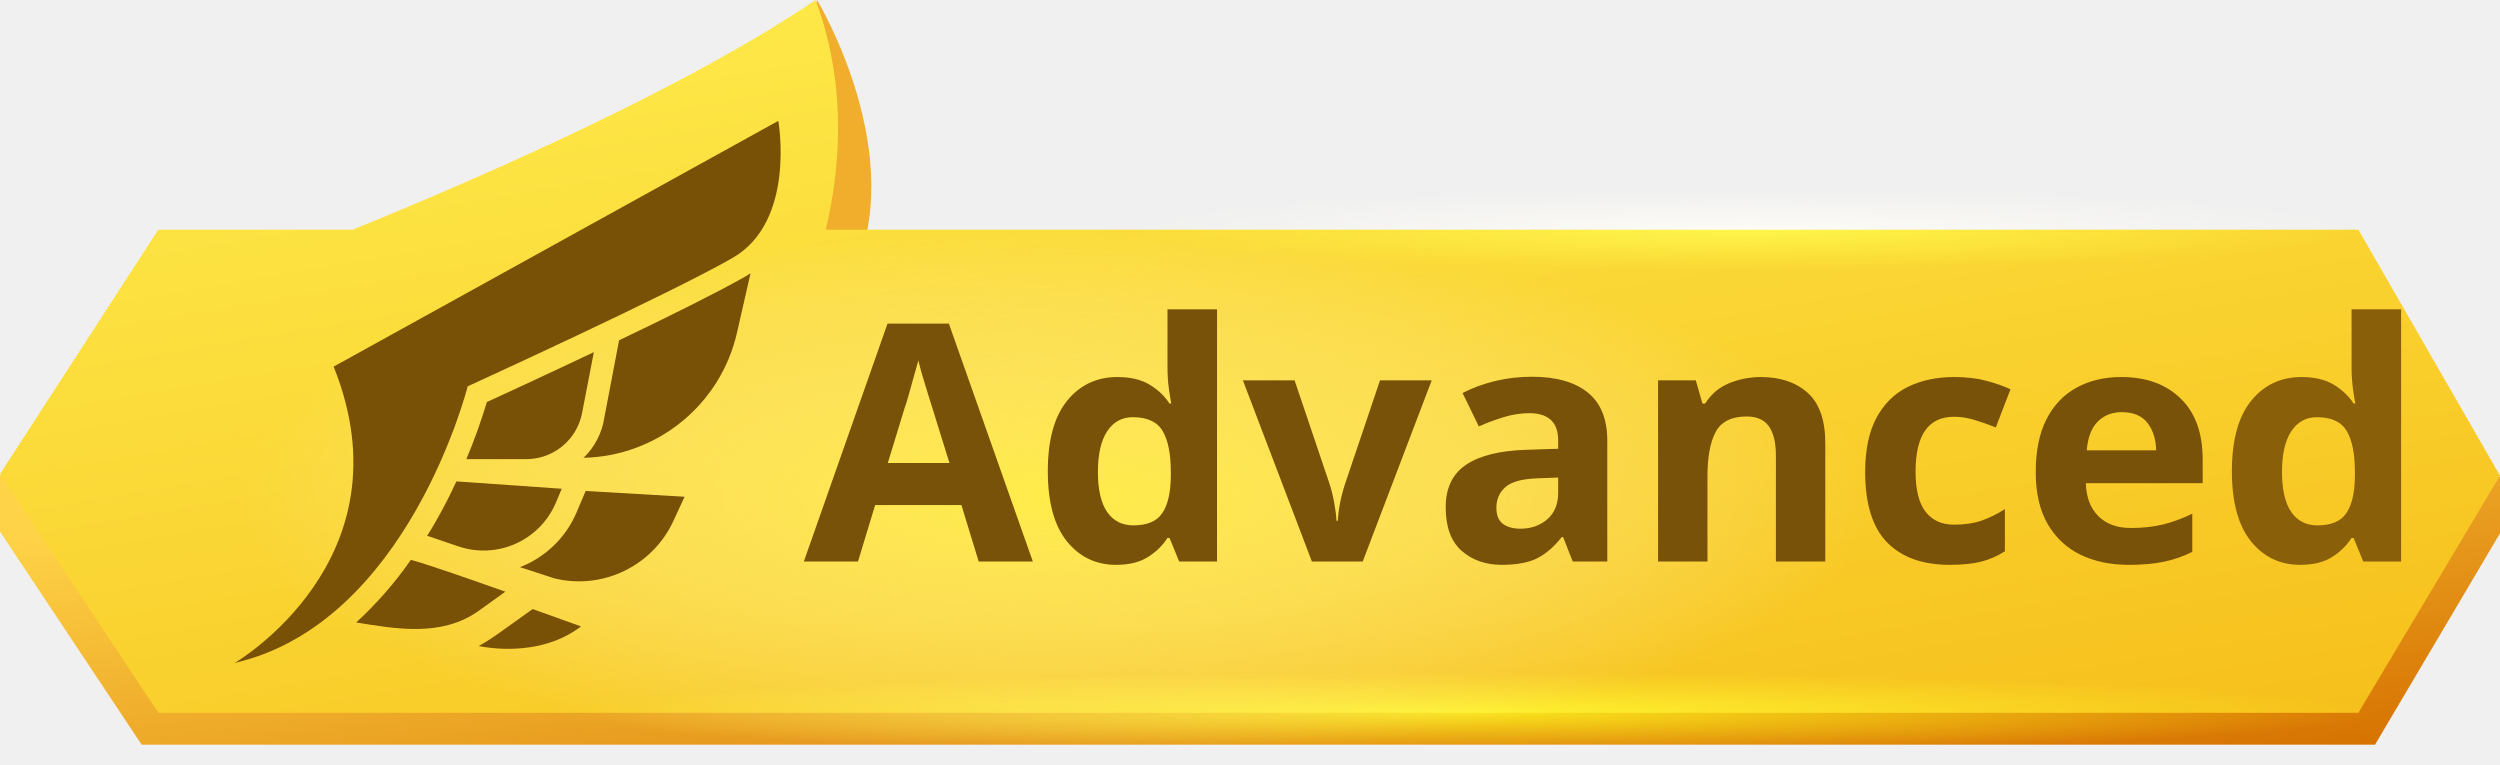
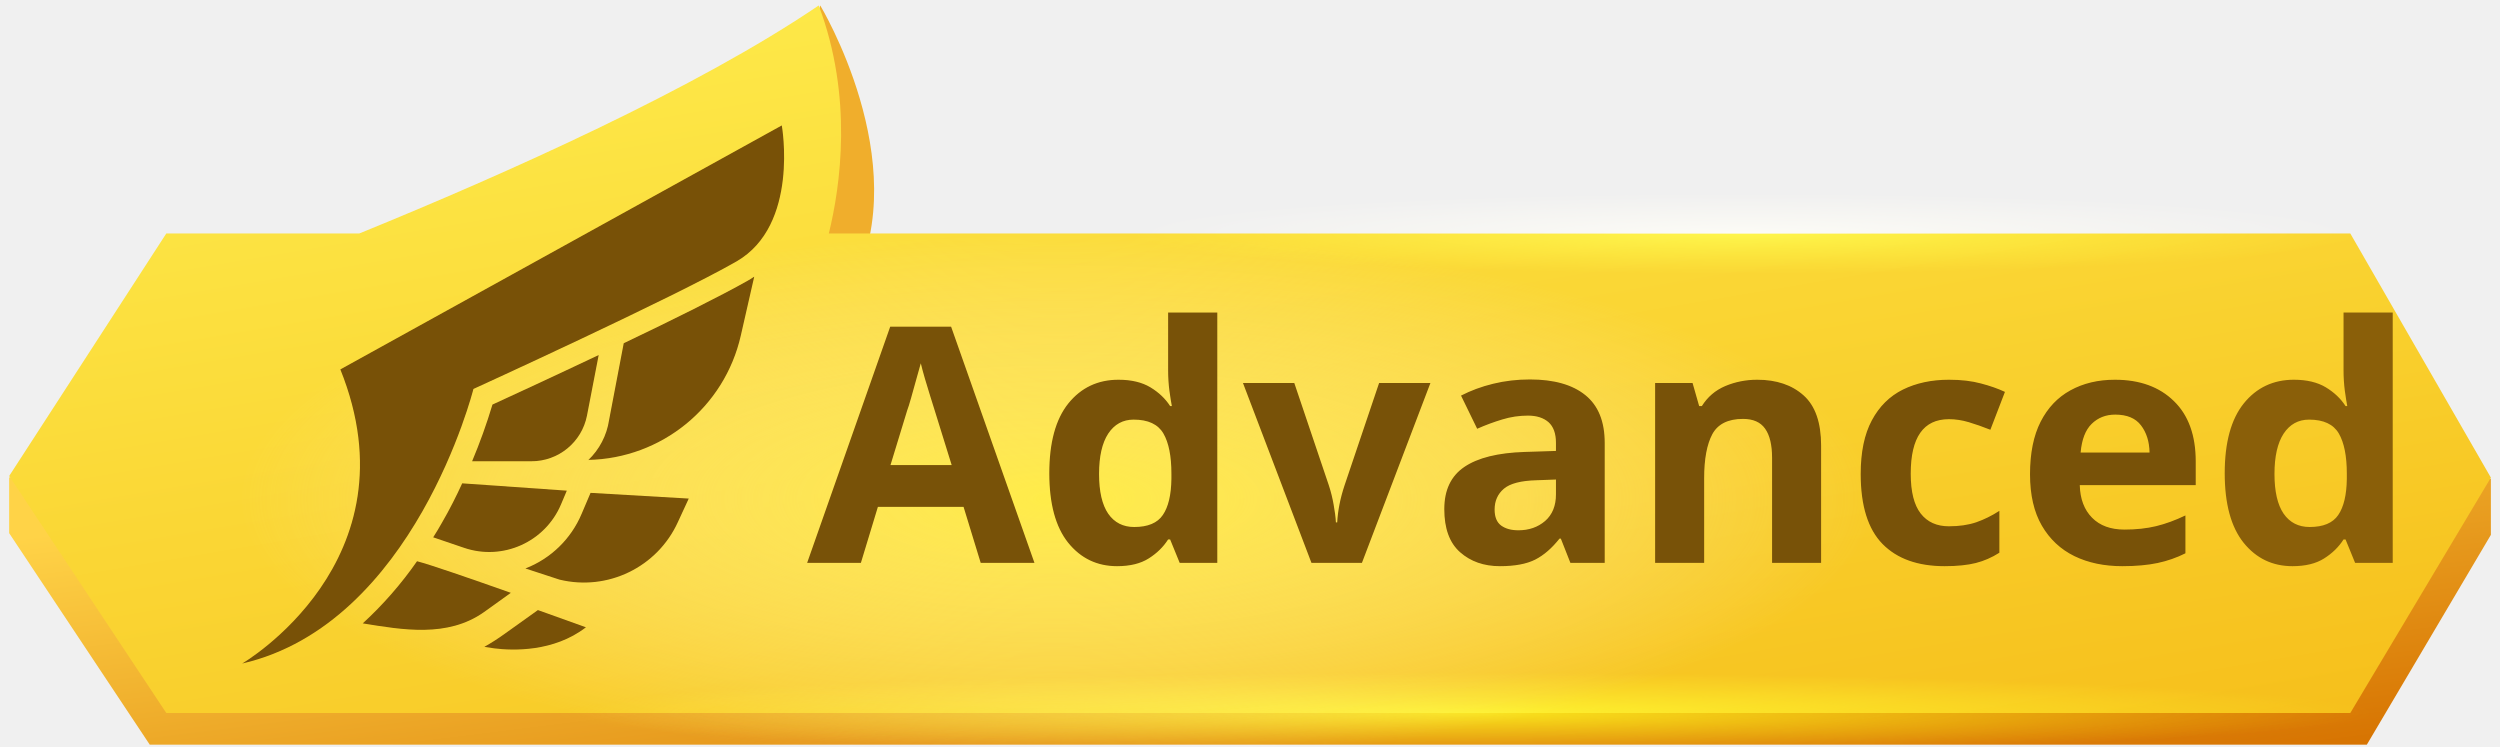
- <svg xmlns="http://www.w3.org/2000/svg" width="271.2" height="82.915" viewBox="0 0 271.2 82.915">
+ <svg xmlns="http://www.w3.org/2000/svg" viewBox="113.161 205.699 273.199 81.534" width="273.199" height="81.534">
  <defs>
    <linearGradient id="linear-gradient" x1="0.033" y1="0.201" x2="0.968" y2="1" gradientUnits="objectBoundingBox">
      <stop offset="0" stop-color="#ffd347" />
      <stop offset="1" stop-color="#d67200" />
    </linearGradient>
    <linearGradient id="linear-gradient-2" x1="0.071" y1="-0.183" x2="0.927" y2="1.236" gradientUnits="objectBoundingBox">
      <stop offset="0" stop-color="#fff253" />
      <stop offset="1" stop-color="#f5b914" />
    </linearGradient>
    <radialGradient id="radial-gradient" cx="0.5" cy="0.5" r="0.5" gradientUnits="objectBoundingBox">
      <stop offset="0" stop-color="#ffec48" />
      <stop offset="1" stop-color="#ffeda6" stop-opacity="0" />
    </radialGradient>
    <filter id="Advanced" x="86.2" y="25.915" width="153" height="43" filterUnits="userSpaceOnUse">
      <feOffset dy="5" />
      <feFlood flood-opacity="0.161" result="color" />
      <feComposite operator="out" in="SourceGraphic" in2="blur" />
      <feComposite operator="in" in="color" />
      <feComposite operator="in" in2="SourceGraphic" />
    </filter>
    <filter id="Path_2934">
      <feOffset dy="5" />
      <feFlood flood-opacity="0.161" result="color-2" />
      <feComposite operator="out" in="SourceGraphic" in2="blur-2" />
      <feComposite operator="in" in="color-2" />
      <feComposite operator="in" in2="SourceGraphic" />
    </filter>
    <filter id="Path_2935">
      <feOffset dy="5" />
      <feFlood flood-opacity="0.161" result="color-3" />
      <feComposite operator="out" in="SourceGraphic" in2="blur-3" />
      <feComposite operator="in" in="color-3" />
      <feComposite operator="in" in2="SourceGraphic" />
    </filter>
    <filter id="Path_2936">
      <feOffset dy="5" />
      <feFlood flood-opacity="0.161" result="color-4" />
      <feComposite operator="out" in="SourceGraphic" in2="blur-4" />
      <feComposite operator="in" in="color-4" />
      <feComposite operator="in" in2="SourceGraphic" />
    </filter>
    <filter id="Path_2937">
      <feOffset dy="5" />
      <feFlood flood-opacity="0.161" result="color-5" />
      <feComposite operator="out" in="SourceGraphic" in2="blur-5" />
      <feComposite operator="in" in="color-5" />
      <feComposite operator="in" in2="SourceGraphic" />
    </filter>
    <filter id="Path_2938">
      <feOffset dy="5" />
      <feFlood flood-opacity="0.161" result="color-6" />
      <feComposite operator="out" in="SourceGraphic" in2="blur-6" />
      <feComposite operator="in" in="color-6" />
      <feComposite operator="in" in2="SourceGraphic" />
    </filter>
    <filter id="Path_2939">
      <feOffset dy="5" />
      <feFlood flood-opacity="0.161" result="color-7" />
      <feComposite operator="out" in="SourceGraphic" in2="blur-7" />
      <feComposite operator="in" in="color-7" />
      <feComposite operator="in" in2="SourceGraphic" />
    </filter>
    <filter id="Path_2940">
      <feOffset dy="5" />
      <feFlood flood-opacity="0.161" result="color-8" />
      <feComposite operator="out" in="SourceGraphic" in2="blur-8" />
      <feComposite operator="in" in="color-8" />
      <feComposite operator="in" in2="SourceGraphic" />
    </filter>
    <radialGradient id="radial-gradient-2" cx="0.5" cy="0.5" r="0.5" gradientUnits="objectBoundingBox">
      <stop offset="0" stop-color="#fff8c0" />
      <stop offset="1" stop-color="#ffeda6" stop-opacity="0" />
    </radialGradient>
  </defs>
-   <g id="Adv" transform="translate(-536.8 -176.085)">
+   <path id="Path_3019" data-name="Path 3019" d="M5,0,0,5l5,5" transform="matrix(-1, 0, 0, -1, 227.6766, 244.7155)" fill="none" stroke="currentColor" stroke-linecap="round" stroke-linejoin="round" stroke-width="2.8" />
+   <g id="Adv" transform="matrix(1, 0, 0, 1, -422.6366, 30.21135)">
    <path id="Path_2942" d="M601.233,4073.8s10.339,17.1,3.619,30.378c-5.28-1.76-9.052-10.778-9.052-10.778Z" transform="translate(24.2 -3897.715)" fill="#f0ae2c" />
    <path id="Path_2927" d="M-19,21.656l271.2.144v6.137L238.643,50.867H-3.635L-19,27.752Z" transform="translate(555.8 206)" fill="url(#linear-gradient)" />
    <path id="Union_2" d="M37.172-3821.3,20-3847.2l17.172-26.507H58.267c16.15-6.583,36.847-15.849,50.2-24.915,3.788,10.021,2.363,19.794,1.105,24.915H275.836l15.364,26.684L275.836-3821.3Z" transform="translate(516.8 4074.706)" fill="url(#linear-gradient-2)" />
    <ellipse id="Ellipse_234" cx="89" cy="29" rx="89" ry="29" transform="translate(562.259 201)" fill="url(#radial-gradient)" style="mix-blend-mode: lighten;isolation: isolate" />
    <g>
-       <text id="Advanced-2" transform="translate(624 237)" fill="#8a5f09" font-size="36" font-family="TTCommons-Bold, TT Commons" font-weight="700">
+       <text id="Advanced-2" transform="translate(624 237)" fill="#8a5f09" font-size="36" font-family="TTCommons-Bold, TT Commons" font-weight="700" style="white-space: pre;">
        <tspan x="0" y="0">Advanced</tspan>
      </text>
      <g transform="matrix(1, 0, 0, 1, 536.8, 176.09)" filter="url(#Advanced)">
-         <text id="Advanced-3" transform="translate(87.2 60.91)" fill="#fff" font-size="36" font-family="TTCommons-Bold, TT Commons" font-weight="700">
+         <text id="Advanced-3" transform="translate(87.2 60.91)" fill="#fff" font-size="36" font-family="TTCommons-Bold, TT Commons" font-weight="700" style="white-space: pre;">
          <tspan x="0" y="0">Advanced</tspan>
        </text>
      </g>
    </g>
    <g id="Group_1017" transform="translate(-228.131 74.194)">
      <g>
        <path id="Path_2934-2" d="M147.49,137.806s19.169-11.18,10.731-32.144L206.462,79s1.951,10.9-4.956,14.867-28.74,13.931-28.74,13.931S166.318,133.465,147.49,137.806Z" transform="translate(642.9 36)" fill="#8a5d08" />
        <g transform="matrix(1, 0, 0, 1, 764.93, 101.89)" filter="url(#Path_2934)">
          <path id="Path_2934-3" d="M147.49,137.806s19.169-11.18,10.731-32.144L206.462,79s1.951,10.9-4.956,14.867-28.74,13.931-28.74,13.931S166.318,133.465,147.49,137.806Z" transform="translate(-122.03 -65.89)" fill="#fff" />
        </g>
      </g>
      <g>
        <path id="Path_2935-2" d="M169.866,123.363c-.312.556-.634,1.1-.976,1.629l3.385,1.151a8.517,8.517,0,0,0,10.585-4.751l.634-1.5-11.433-.8C171.436,120.456,170.7,121.929,169.866,123.363Z" transform="translate(642.376 35.02)" fill="#8a5d08" />
        <g transform="matrix(1, 0, 0, 1, 764.93, 101.89)" filter="url(#Path_2935)">
          <path id="Path_2935-3" d="M169.866,123.363c-.312.556-.634,1.1-.976,1.629l3.385,1.151a8.517,8.517,0,0,0,10.585-4.751l.634-1.5-11.433-.8C171.436,120.456,170.7,121.929,169.866,123.363Z" transform="translate(-122.55 -66.87)" fill="#fff" />
        </g>
      </g>
      <g>
        <path id="Path_2936-2" d="M173.25,116.329h6.468a6.175,6.175,0,0,0,6.087-4.995l1.278-6.614c-5,2.371-9.59,4.488-11.609,5.414a61.676,61.676,0,0,1-2.224,6.195Z" transform="translate(642.27 35.371)" fill="#8a5d08" />
        <g transform="matrix(1, 0, 0, 1, 764.93, 101.89)" filter="url(#Path_2936)">
          <path id="Path_2936-3" d="M173.25,116.329h6.468a6.175,6.175,0,0,0,6.087-4.995l1.278-6.614c-5,2.371-9.59,4.488-11.609,5.414a61.676,61.676,0,0,1-2.224,6.195Z" transform="translate(-122.66 -66.52)" fill="#fff" />
        </g>
      </g>
      <g>
        <path id="Path_2937-2" d="M197.072,120.784l-10.731-.624-.976,2.293a10.955,10.955,0,0,1-6.146,5.97l3.727,1.219h0a11.287,11.287,0,0,0,12.936-6.283Z" transform="translate(642.124 34.993)" fill="#8a5d08" />
        <g transform="matrix(1, 0, 0, 1, 764.93, 101.89)" filter="url(#Path_2937)">
          <path id="Path_2937-3" d="M197.072,120.784l-10.731-.624-.976,2.293a10.955,10.955,0,0,1-6.146,5.97l3.727,1.219h0a11.287,11.287,0,0,0,12.936-6.283Z" transform="translate(-122.81 -66.9)" fill="#fff" />
        </g>
      </g>
      <g>
        <path id="Path_2938-2" d="M186.25,115.968a17.453,17.453,0,0,0,16.682-13.589L204.4,95.94c-.234.156-.478.312-.722.449-2.927,1.658-8.224,4.292-13.541,6.829l-1.6,8.39A7.6,7.6,0,0,1,186.25,116Z" transform="translate(641.952 35.586)" fill="#8a5d08" />
        <g transform="matrix(1, 0, 0, 1, 764.93, 101.89)" filter="url(#Path_2938)">
          <path id="Path_2938-3" d="M186.25,115.968a17.453,17.453,0,0,0,16.682-13.589L204.4,95.94c-.234.156-.478.312-.722.449-2.927,1.658-8.224,4.292-13.541,6.829l-1.6,8.39A7.6,7.6,0,0,1,186.25,116Z" transform="translate(-122.98 -66.31)" fill="#fff" />
        </g>
      </g>
      <g>
        <path id="Path_2939-2" d="M161,134.61c4.331.7,9.268,1.59,13.258-1.239l2.927-2.1c-4.614-1.629-8.78-3.073-10.253-3.453A41.129,41.129,0,0,1,161,134.61Z" transform="translate(642.569 34.806)" fill="#8a5d08" />
        <g transform="matrix(1, 0, 0, 1, 764.93, 101.89)" filter="url(#Path_2939)">
          <path id="Path_2939-3" d="M161,134.61c4.331.7,9.268,1.59,13.258-1.239l2.927-2.1c-4.614-1.629-8.78-3.073-10.253-3.453A41.129,41.129,0,0,1,161,134.61Z" transform="translate(-122.36 -67.08)" fill="#fff" />
        </g>
      </g>
      <g>
        <path id="Path_2940-2" d="M185.722,135.173l-5.248-1.883-3.7,2.644a23.7,23.7,0,0,1-2.156,1.376l1.093.166C177.742,137.729,182.21,137.885,185.722,135.173Z" transform="translate(642.236 34.672)" fill="#8a5d08" />
        <g transform="matrix(1, 0, 0, 1, 764.93, 101.89)" filter="url(#Path_2940)">
          <path id="Path_2940-3" d="M185.722,135.173l-5.248-1.883-3.7,2.644a23.7,23.7,0,0,1-2.156,1.376l1.093.166C177.742,137.729,182.21,137.885,185.722,135.173Z" transform="translate(-122.69 -67.22)" fill="#fff" />
        </g>
      </g>
    </g>
    <ellipse id="Ellipse_242" cx="100" cy="4.433" rx="100" ry="4.433" transform="translate(595.9 248.971)" opacity="0.8" fill="url(#radial-gradient-2)" style="mix-blend-mode: overlay;isolation: isolate" />
    <ellipse id="Ellipse_243" cx="67.5" cy="4.433" rx="67.5" ry="4.433" transform="translate(658.9 196.567)" opacity="0.8" fill="url(#radial-gradient-2)" style="mix-blend-mode: overlay;isolation: isolate" />
  </g>
</svg>
